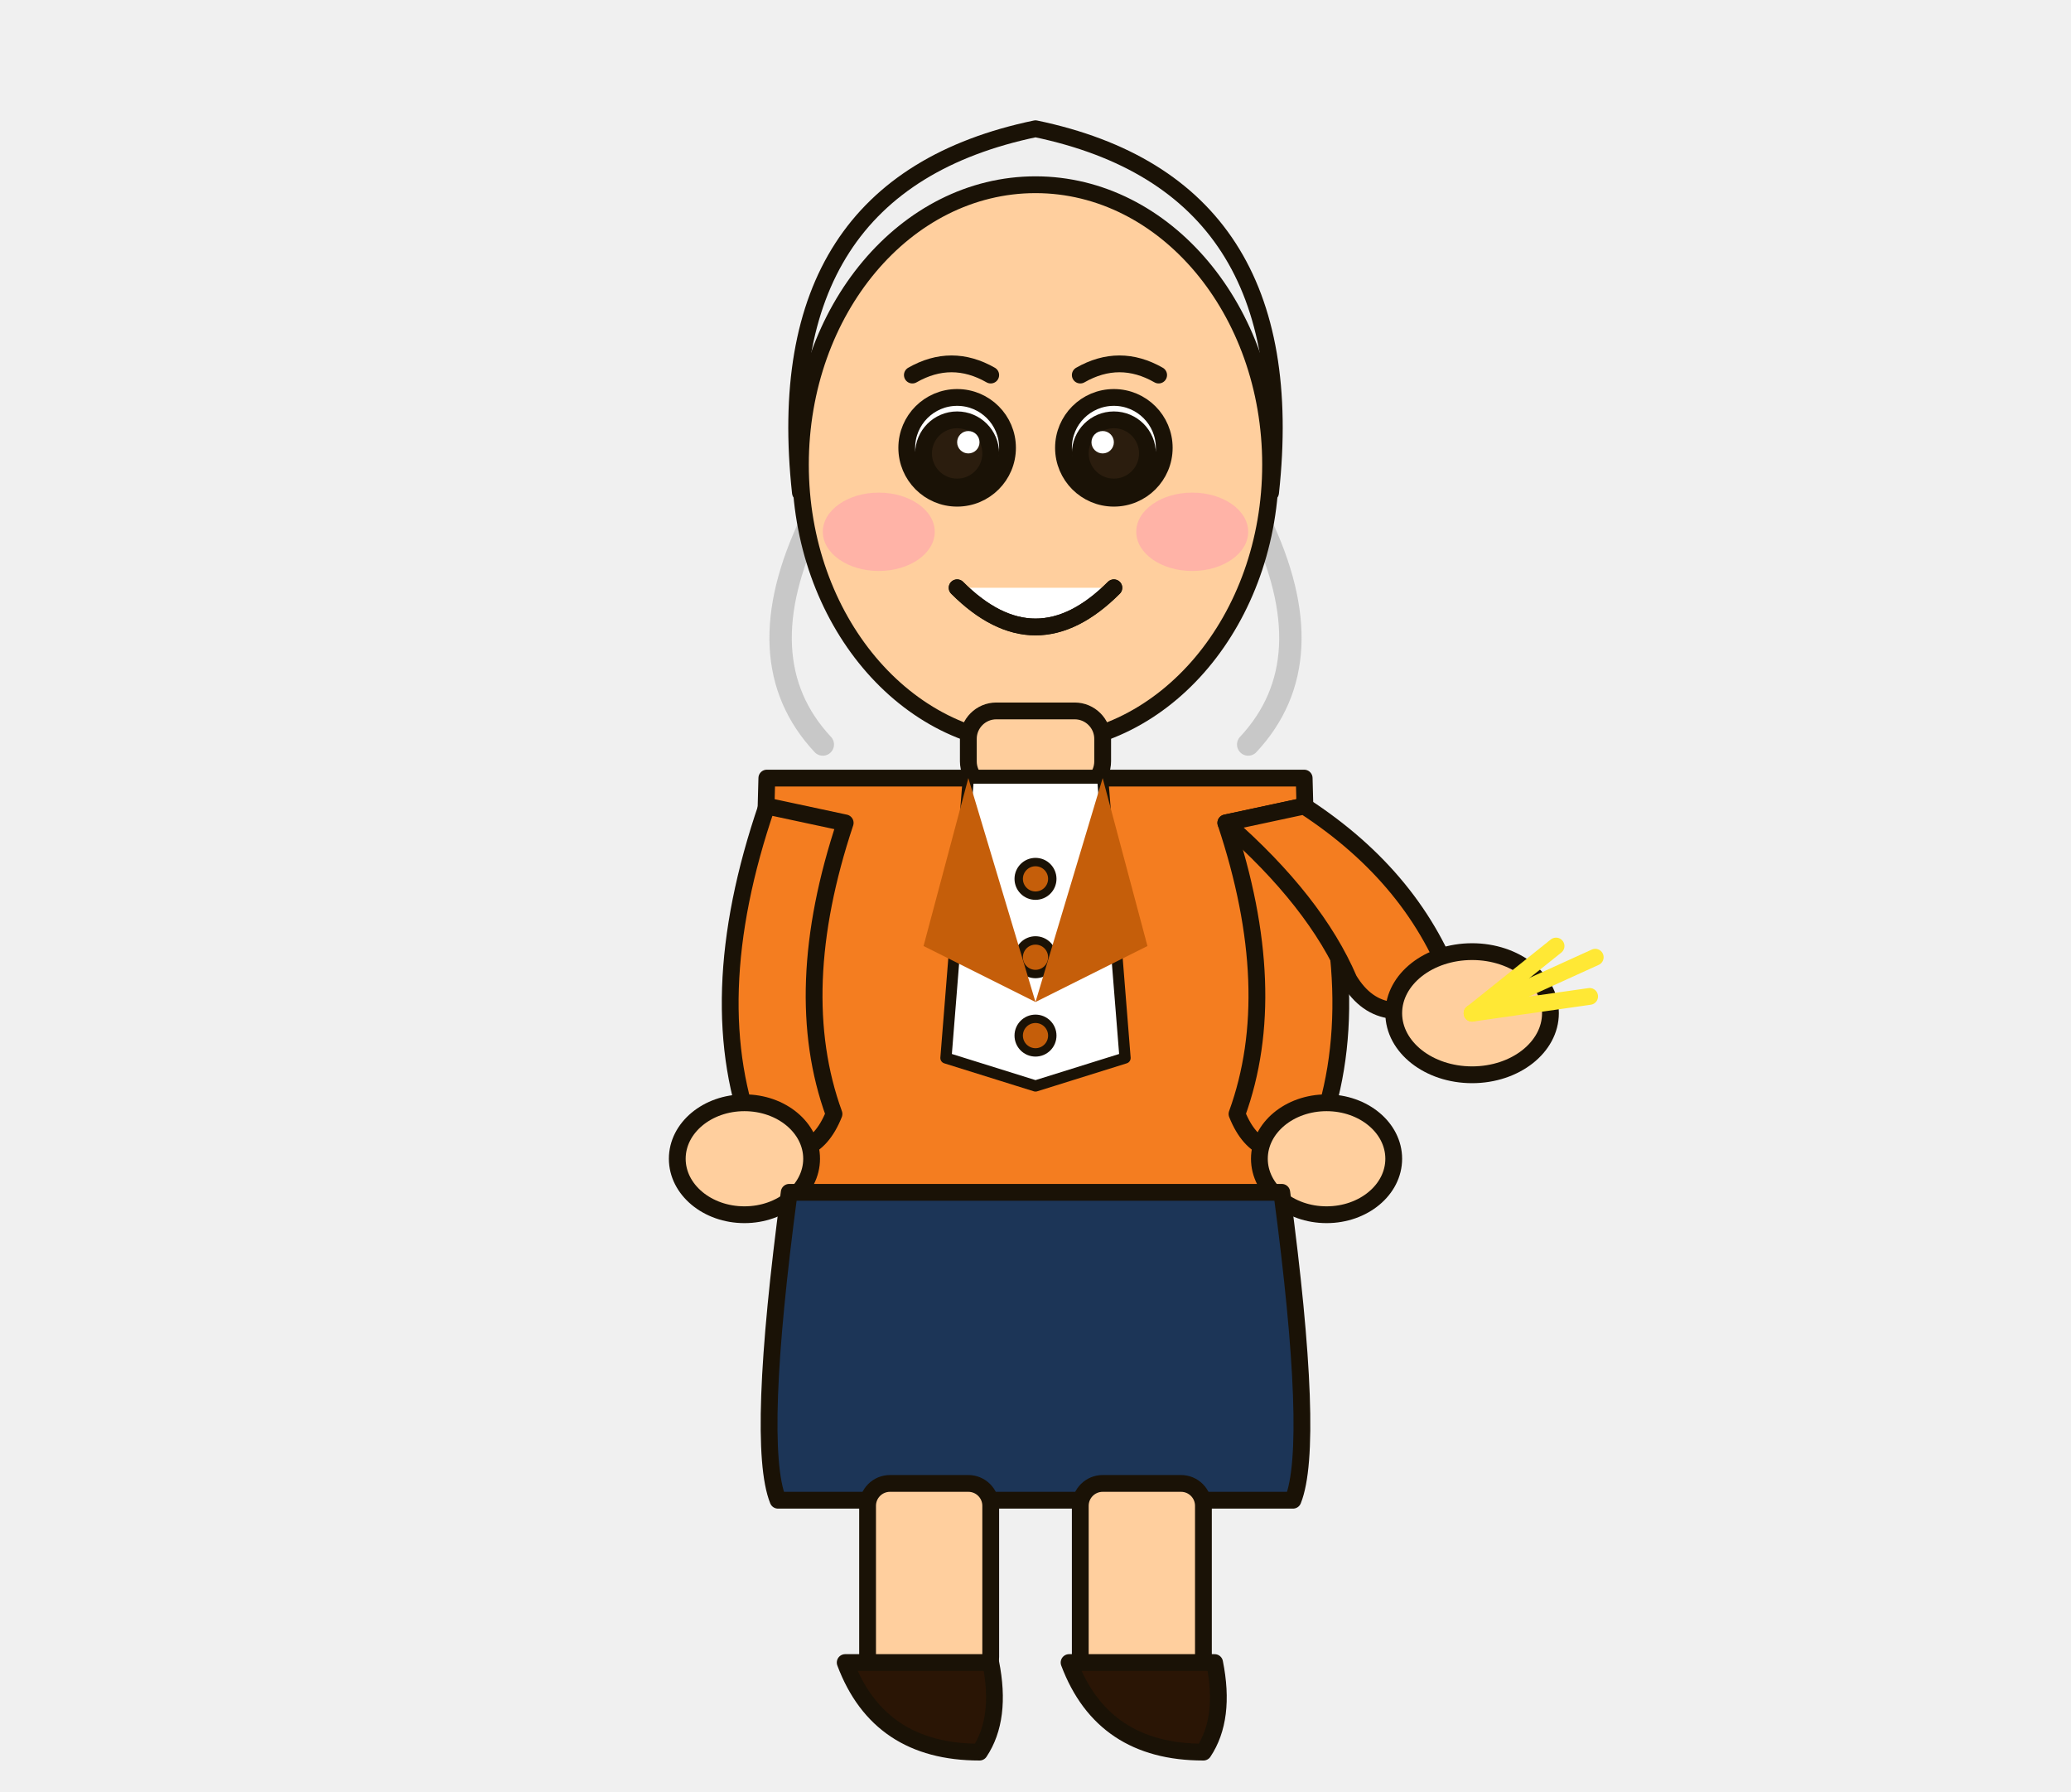
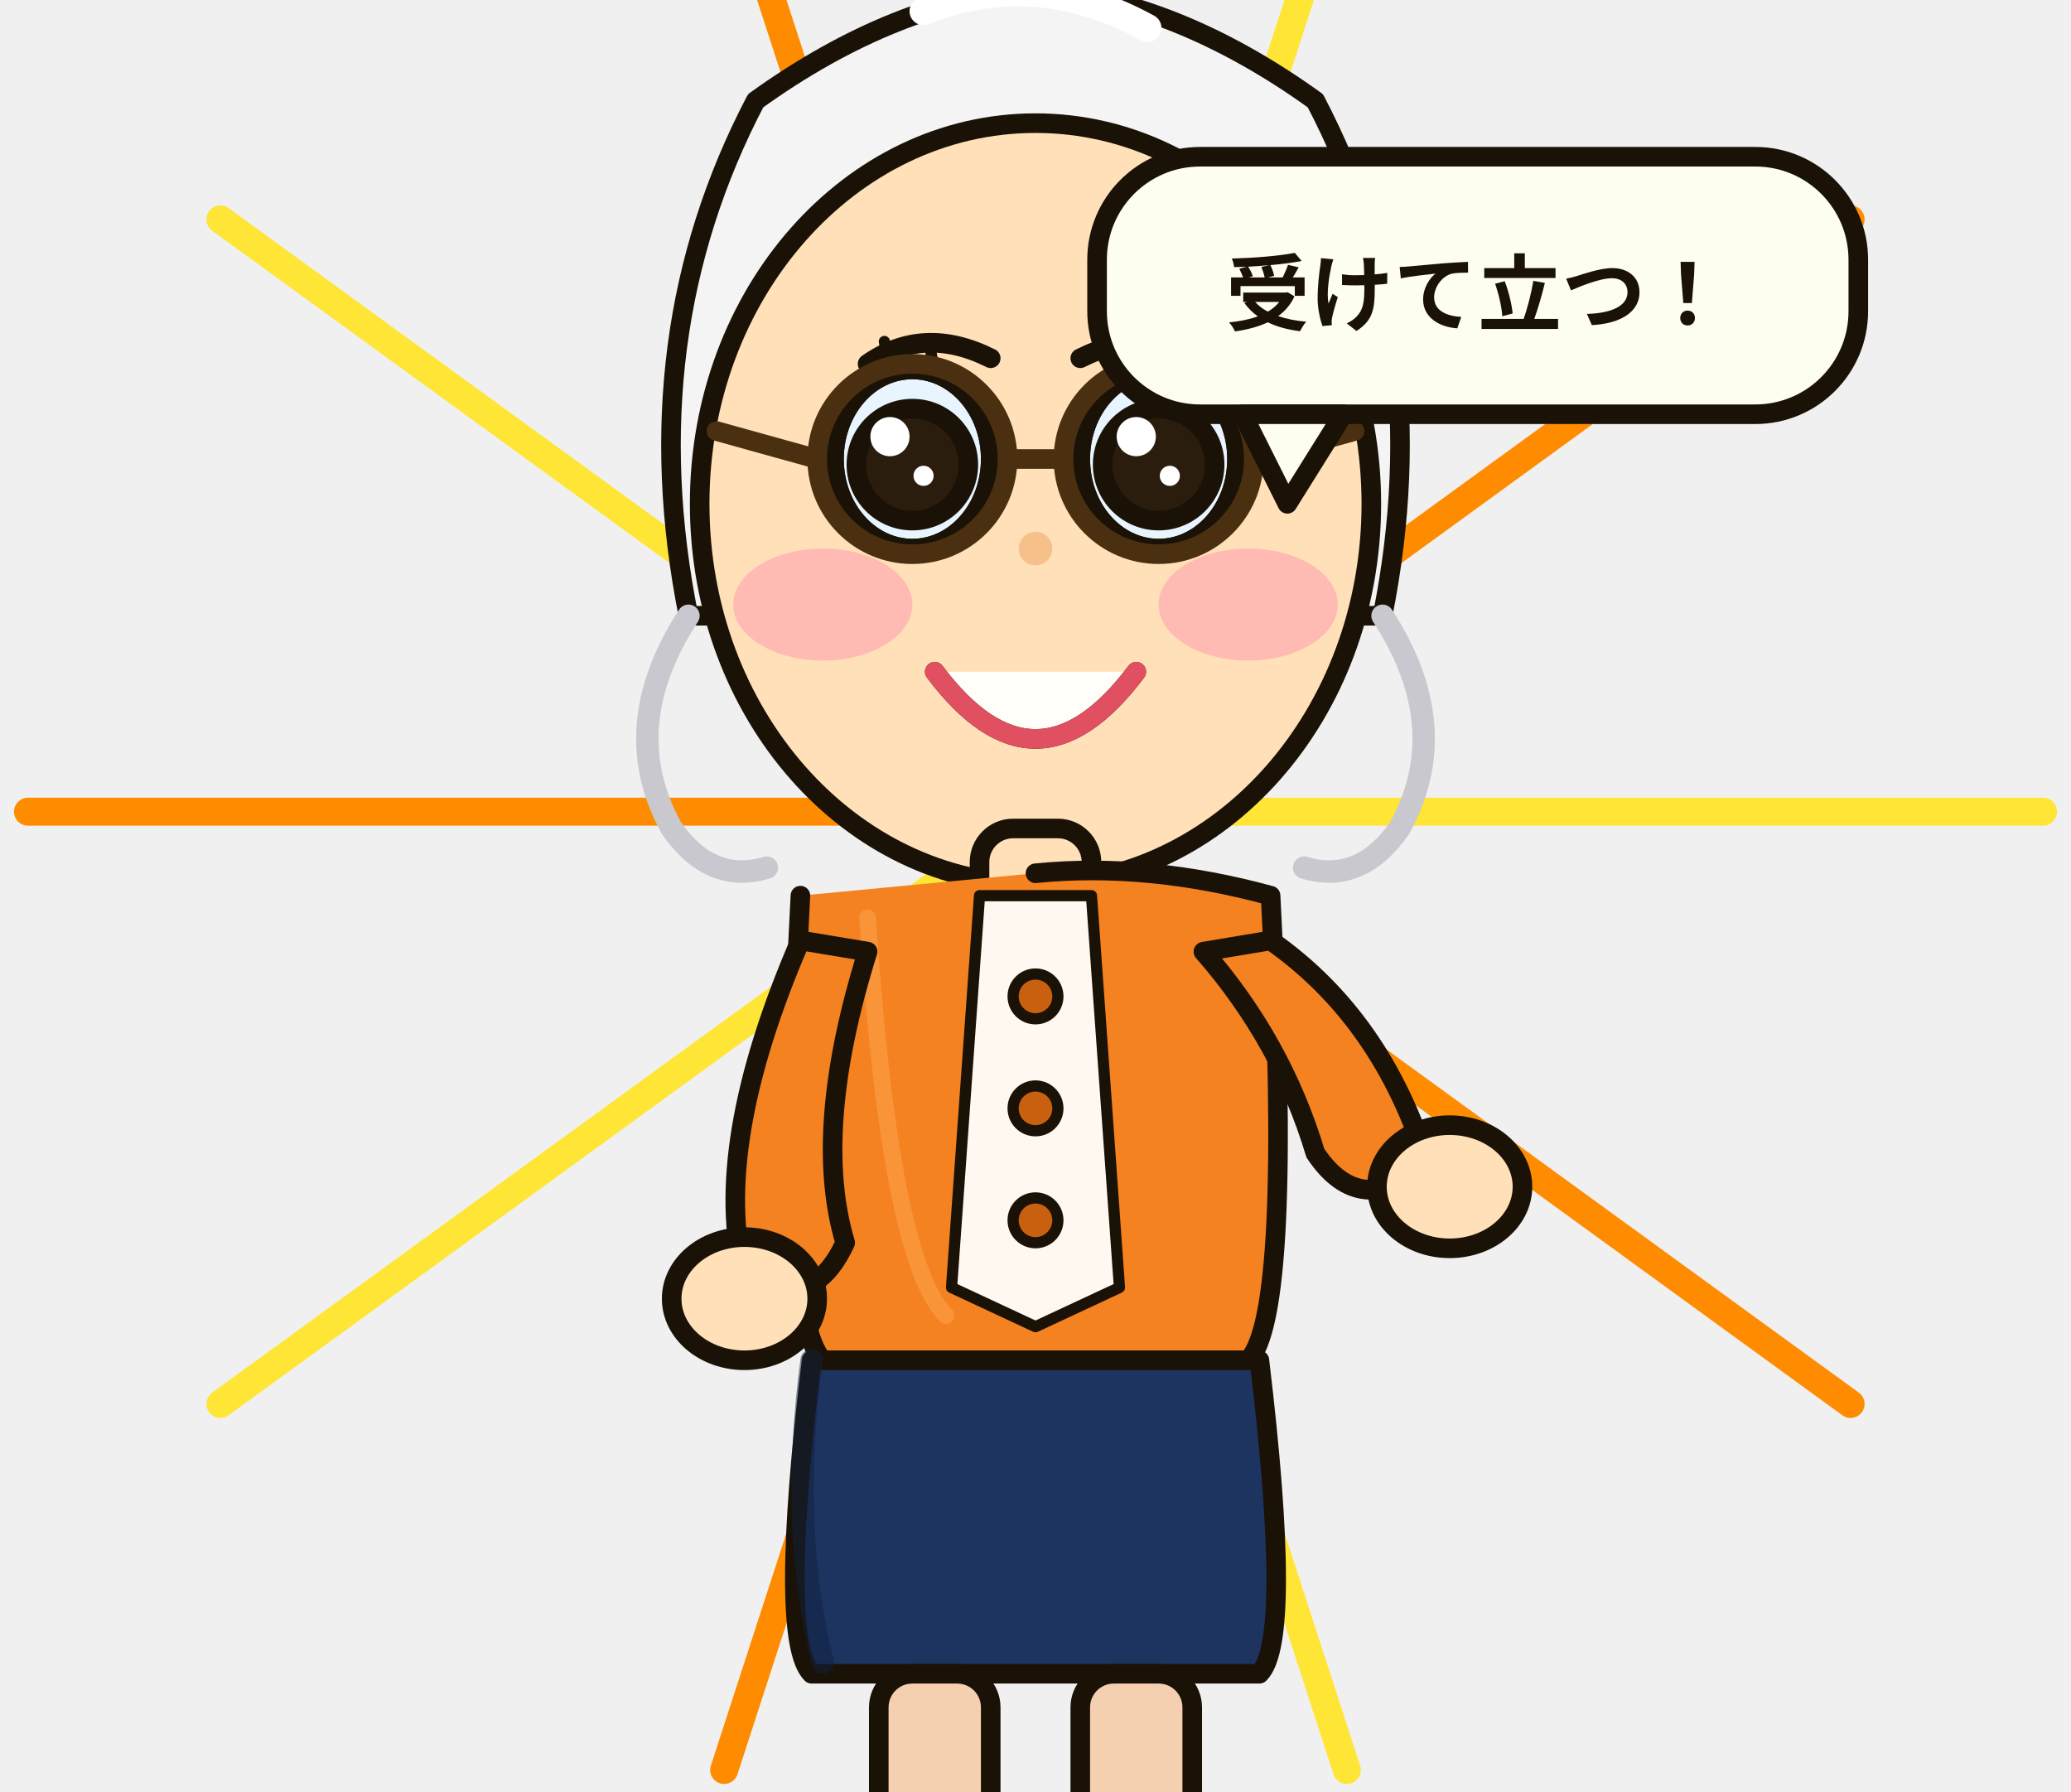
<svg xmlns="http://www.w3.org/2000/svg" width="370" height="320" viewBox="0 0 370 320">
-   <defs>
-     <filter id="shadow" x="-10%" y="-10%" width="120%" height="120%">
-       <feDropShadow dx="2" dy="3" stdDeviation="2" flood-color="#00000030" />
-     </filter>
-   </defs>
-   <ellipse cx="185" cy="75" rx="44" ry="48" fill="#C8C8C8" stroke="#1A1206" stroke-width="0" />
-   <path d="M 143,88 Q 137,33 185,23 Q 233,33 227,88 Z" fill="#EFEFEF" stroke="#1A1206" stroke-width="3" stroke-linejoin="round" stroke-linecap="round" />
-   <path d="M 145,93 Q 133,118 147,133" fill="none" stroke="#C8C8C8" stroke-width="4" stroke-linejoin="round" stroke-linecap="round" />
-   <path d="M 225,93 Q 237,118 223,133" fill="none" stroke="#C8C8C8" stroke-width="4" stroke-linejoin="round" stroke-linecap="round" />
-   <ellipse cx="185" cy="83" rx="42" ry="50" fill="#FFCF9E" stroke="#1A1206" stroke-width="3" />
-   <ellipse cx="157" cy="95" rx="10" ry="7" fill="#FFB3A7" stroke="none" stroke-width="0" />
-   <ellipse cx="213" cy="95" rx="10" ry="7" fill="#FFB3A7" stroke="none" stroke-width="0" />
-   <path d="M 163,67 Q 170,63 177,67" fill="none" stroke="#1A1206" stroke-width="3" stroke-linejoin="round" stroke-linecap="round" />
-   <path d="M 207,67 Q 200,63 193,67" fill="none" stroke="#1A1206" stroke-width="3" stroke-linejoin="round" stroke-linecap="round" />
-   <circle cx="171" cy="80" r="9" fill="#FFFFFF" stroke="#1A1206" stroke-width="3" />
-   <circle cx="199" cy="80" r="9" fill="#FFFFFF" stroke="#1A1206" stroke-width="3" />
-   <circle cx="171" cy="81" r="6" fill="#2B1D0E" stroke="#1A1206" stroke-width="3" />
-   <circle cx="199" cy="81" r="6" fill="#2B1D0E" stroke="#1A1206" stroke-width="3" />
-   <circle cx="173" cy="79" r="2" fill="#FFFFFF" stroke="none" stroke-width="3" />
-   <circle cx="197" cy="79" r="2" fill="#FFFFFF" stroke="none" stroke-width="3" />
-   <path d="M 171,105 Q 185,119 199,105" fill="#FFFFFF" stroke="#1A1206" stroke-width="3" stroke-linejoin="round" stroke-linecap="round" />
-   <path d="M 171,105 Q 185,119 199,105" fill="none" stroke="#1A1206" stroke-width="3" stroke-linejoin="round" stroke-linecap="round" />
-   <rect x="173" y="127" width="24" height="14" rx="5" fill="#FFCF9E" stroke="#1A1206" stroke-width="3" />
-   <path d="M 137,139 Q 135,204 143,214 L 227,214 Q 235,204 233,139 Z" fill="#F47D20" stroke="#1A1206" stroke-width="3" stroke-linejoin="round" stroke-linecap="round" />
-   <path d="M 173,139 L 169,189 L 185,194 L 201,189 L 197,139 Z" fill="#FFFFFF" stroke="#1A1206" stroke-width="2" stroke-linejoin="round" stroke-linecap="round" />
-   <circle cx="185" cy="157" r="3" fill="#C55E0A" stroke="#1A1206" stroke-width="1.5" />
-   <circle cx="185" cy="171" r="3" fill="#C55E0A" stroke="#1A1206" stroke-width="1.5" />
-   <circle cx="185" cy="185" r="3" fill="#C55E0A" stroke="#1A1206" stroke-width="1.5" />
-   <path d="M 173,139 L 165,169 L 185,179 Z" fill="#C55E0A" stroke="none" stroke-width="3" stroke-linejoin="round" stroke-linecap="round" />
-   <path d="M 197,139 L 205,169 L 185,179 Z" fill="#C55E0A" stroke="none" stroke-width="3" stroke-linejoin="round" stroke-linecap="round" />
-   <path d="M 137,144 Q 125,179 135,204 Q 145,209 149,199 Q 141,177 151,147 Z" fill="#F47D20" stroke="#1A1206" stroke-width="3" stroke-linejoin="round" stroke-linecap="round" />
-   <ellipse cx="133" cy="207" rx="12" ry="10" fill="#FFCF9E" stroke="#1A1206" stroke-width="3" />
-   <path d="M 233,144 Q 245,179 235,204 Q 225,209 221,199 Q 229,177 219,147 Z" fill="#F47D20" stroke="#1A1206" stroke-width="3" stroke-linejoin="round" stroke-linecap="round" />
-   <ellipse cx="237" cy="207" rx="12" ry="10" fill="#FFCF9E" stroke="#1A1206" stroke-width="3" />
-   <path d="M 141,213 Q 135,258 139,268 L 231,268 Q 235,258 229,213 Z" fill="#1C3557" stroke="#1A1206" stroke-width="3" stroke-linejoin="round" stroke-linecap="round" />
-   <rect x="155" y="265" width="22" height="35" rx="4" fill="#FFCF9E" stroke="#1A1206" stroke-width="3" />
-   <rect x="193" y="265" width="22" height="35" rx="4" fill="#FFCF9E" stroke="#1A1206" stroke-width="3" />
-   <path d="M 151,297 Q 157,313 175,313 Q 179,307 177,297 Z" fill="#2A1505" stroke="#1A1206" stroke-width="3" stroke-linejoin="round" stroke-linecap="round" />
-   <path d="M 191,297 Q 197,313 215,313 Q 219,307 217,297 Z" fill="#2A1505" stroke="#1A1206" stroke-width="3" stroke-linejoin="round" stroke-linecap="round" />
-   <path d="M 233,144 Q 253,157 260,177 Q 247,185 241,175 Q 235,161 219,147 Z" fill="#F47D20" stroke="#1A1206" stroke-width="3" stroke-linejoin="round" stroke-linecap="round" />
-   <ellipse cx="263" cy="181" rx="14" ry="11" fill="#FFCF9E" stroke="#1A1206" stroke-width="3" />
-   <line x1="263" y1="181" x2="278" y2="169" stroke="#FFE835" stroke-width="3" stroke-linecap="round" />
-   <line x1="263" y1="181" x2="285" y2="171" stroke="#FFE835" stroke-width="3" stroke-linecap="round" />
-   <line x1="263" y1="181" x2="284" y2="178" stroke="#FFE835" stroke-width="3" stroke-linecap="round" />
+   <line x1="185" y1="145" x2="365.0" y2="145.0" stroke="#FFE535" stroke-width="5" stroke-linecap="round" />
+   <line x1="185" y1="145" x2="330.623" y2="250.801" stroke="#FF8C00" stroke-width="5" stroke-linecap="round" />
+   <line x1="185" y1="145" x2="240.623" y2="316.19" stroke="#FFE535" stroke-width="5" stroke-linecap="round" />
+   <line x1="185" y1="145" x2="129.377" y2="316.19" stroke="#FF8C00" stroke-width="5" stroke-linecap="round" />
+   <line x1="185" y1="145" x2="39.377" y2="250.801" stroke="#FFE535" stroke-width="5" stroke-linecap="round" />
+   <line x1="185" y1="145" x2="5.0" y2="145" stroke="#FF8C00" stroke-width="5" stroke-linecap="round" />
+   <line x1="185" y1="145" x2="39.377" y2="39.199" stroke="#FFE535" stroke-width="5" stroke-linecap="round" />
+   <line x1="185" y1="145" x2="129.377" y2="-26.19" stroke="#FF8C00" stroke-width="5" stroke-linecap="round" />
+   <line x1="185" y1="145" x2="240.623" y2="-26.19" stroke="#FFE535" stroke-width="5" stroke-linecap="round" />
+   <line x1="185" y1="145" x2="330.623" y2="39.199" stroke="#FF8C00" stroke-width="5" stroke-linecap="round" />
+   <path d="M 123,110 Q 113,60 135,18 Q 160,0 185,-2 Q 210,0 235,18 Q 257,60 247,110 Z" fill="#F4F4F4" stroke="#1A1206" stroke-width="3.5" stroke-linecap="round" stroke-linejoin="round" />
+   <path d="M 123,110 Q 110,130 120,148 Q 127,158 137,155" fill="none" stroke="#C8C8CE" stroke-width="4" stroke-linecap="round" stroke-linejoin="round" />
+   <path d="M 247,110 Q 260,130 250,148 Q 243,158 233,155" fill="none" stroke="#C8C8CE" stroke-width="4" stroke-linecap="round" stroke-linejoin="round" />
+   <path d="M 165,2 Q 185,-6 205,5" fill="none" stroke="#FFFFFF" stroke-width="5" stroke-linecap="round" stroke-linejoin="round" />
+   <ellipse cx="185" cy="90" rx="60" ry="68" fill="#FFE0B8" stroke="#1A1206" stroke-width="3.5" />
+   <ellipse cx="147" cy="108" rx="16" ry="10" fill="#FFAAB0" stroke="none" stroke-width="0" opacity="0.7" />
+   <ellipse cx="223" cy="108" rx="16" ry="10" fill="#FFAAB0" stroke="none" stroke-width="0" opacity="0.7" />
+   <path d="M 155,65 Q 165,58 177,64" fill="none" stroke="#1A1206" stroke-width="3.5" stroke-linecap="round" stroke-linejoin="round" />
+   <path d="M 215,65 Q 205,58 193,64" fill="none" stroke="#1A1206" stroke-width="3.5" stroke-linecap="round" stroke-linejoin="round" />
+   <ellipse cx="163" cy="82" rx="14" ry="16" fill="#E8F5FF" stroke="#1A1206" stroke-width="3.5" />
+   <ellipse cx="207" cy="82" rx="14" ry="16" fill="#E8F5FF" stroke="#1A1206" stroke-width="3.5" />
+   <circle cx="163" cy="83" r="10" fill="#2B1D0E" stroke="#1A1206" stroke-width="3.5" />
+   <circle cx="207" cy="83" r="10" fill="#2B1D0E" stroke="#1A1206" stroke-width="3.5" />
+   <circle cx="159" cy="78" r="3.5" fill="#FFFFFF" stroke="none" stroke-width="3.5" />
+   <circle cx="203" cy="78" r="3.5" fill="#FFFFFF" stroke="none" stroke-width="3.5" />
+   <circle cx="165" cy="85" r="1.8" fill="#FFFFFF" stroke="none" stroke-width="3.5" />
+   <circle cx="209" cy="85" r="1.8" fill="#FFFFFF" stroke="none" stroke-width="3.5" />
+   <line x1="159" y1="67" x2="158" y2="61" stroke="#1A1206" stroke-width="2" stroke-linecap="round" />
+   <line x1="203" y1="67" x2="204" y2="61" stroke="#1A1206" stroke-width="2" stroke-linecap="round" />
+   <line x1="167" y1="67" x2="166" y2="61" stroke="#1A1206" stroke-width="2" stroke-linecap="round" />
+   <line x1="211" y1="67" x2="212" y2="61" stroke="#1A1206" stroke-width="2" stroke-linecap="round" />
+   <ellipse cx="163" cy="82" rx="14" ry="16" fill="none" stroke="#1A1206" stroke-width="3.5" />
+   <ellipse cx="207" cy="82" rx="14" ry="16" fill="none" stroke="#1A1206" stroke-width="3.5" />
+   <circle cx="185" cy="98" r="3" fill="#F5C08A" stroke="none" stroke-width="3.5" />
+   <path d="M 167,120 Q 185,144 203,120" fill="#FFFEF8" stroke="#1A1206" stroke-width="3.5" stroke-linecap="round" stroke-linejoin="round" />
+   <path d="M 167,120 Q 185,144 203,120" fill="none" stroke="#E05060" stroke-width="3.5" stroke-linecap="round" stroke-linejoin="round" />
+   <circle cx="163" cy="82" r="17" fill="none" stroke="#4A3010" stroke-width="3.5" />
+   <circle cx="207" cy="82" r="17" fill="none" stroke="#4A3010" stroke-width="3.5" />
+   <line x1="180" y1="82" x2="190" y2="82" stroke="#4A3010" stroke-width="3.5" stroke-linecap="round" />
+   <line x1="146" y1="82" x2="128" y2="77" stroke="#4A3010" stroke-width="3.5" stroke-linecap="round" />
+   <line x1="224" y1="82" x2="242" y2="77" stroke="#4A3010" stroke-width="3.5" stroke-linecap="round" />
+   <rect x="175" y="148" width="20" height="18" rx="6" fill="#FFE0B8" stroke="#1A1206" stroke-width="3.5" />
+   <path d="M 143,160 Q 139,235 147,243 L 223,243 Q 231,235 227,160 Q 205,154 185,156 Q 165,154 Z" fill="#F58220" stroke="#1A1206" stroke-width="3.5" stroke-linecap="round" stroke-linejoin="round" />
+   <path d="M 155,164 Q 159,225 169,235" fill="none" stroke="#FFB060" stroke-width="3" stroke-linecap="round" stroke-linejoin="round" opacity="0.4" />
+   <path d="M 175,160 L 170,230 L 185,237 L 200,230 L 195,160 Z" fill="#FFF8F0" stroke="#1A1206" stroke-width="2" stroke-linecap="round" stroke-linejoin="round" />
+   <circle cx="185" cy="178" r="4" fill="#C86010" stroke="#1A1206" stroke-width="2" />
+   <circle cx="185" cy="198" r="4" fill="#C86010" stroke="#1A1206" stroke-width="2" />
+   <circle cx="185" cy="218" r="4" fill="#C86010" stroke="#1A1206" stroke-width="2" />
+   <path d="M 143,168 Q 127,205 133,228 Q 145,235 151,222 Q 145,202 155,170 Z" fill="#F58220" stroke="#1A1206" stroke-width="3.5" stroke-linecap="round" stroke-linejoin="round" />
+   <ellipse cx="133" cy="232" rx="13" ry="11" fill="#FFE0B8" stroke="#1A1206" stroke-width="3.5" />
+   <path d="M 227,168 Q 247,182 255,208 Q 243,218 235,206 Q 229,186 215,170 Z" fill="#F58220" stroke="#1A1206" stroke-width="3.5" stroke-linecap="round" stroke-linejoin="round" />
+   <ellipse cx="259" cy="212" rx="13" ry="11" fill="#FFE0B8" stroke="#1A1206" stroke-width="3.5" />
+   <path d="M 145,243 Q 139,293 145,299 L 225,299 Q 231,293 225,243 Z" fill="#1D3461" stroke="#1A1206" stroke-width="3.5" stroke-linecap="round" stroke-linejoin="round" />
+   <path d="M 145,243 Q 141,273 147,297" fill="none" stroke="#0F1F3D" stroke-width="4" stroke-linecap="round" stroke-linejoin="round" opacity="0.5" />
+   <rect x="157" y="299" width="20" height="38" rx="6" fill="#F5D0B0" stroke="#1A1206" stroke-width="3.5" />
+   <rect x="193" y="299" width="20" height="38" rx="6" fill="#F5D0B0" stroke="#1A1206" stroke-width="3.5" />
+   <path d="M 153,337 Q 157,353 177,353 Q 183,347 179,337 Z" fill="#221408" stroke="#1A1206" stroke-width="3.5" stroke-linecap="round" stroke-linejoin="round" />
+   <path d="M 189,337 Q 193,347 199,353 Q 219,353 223,343 Q 219,337 Z" fill="#221408" stroke="#1A1206" stroke-width="3.5" stroke-linecap="round" stroke-linejoin="round" />
+   <path d="M 159,339 Q 163,343 167,341" fill="none" stroke="#888" stroke-width="1.5" stroke-linecap="round" stroke-linejoin="round" />
+   <path d="M 195,339 Q 199,343 203,341" fill="none" stroke="#888" stroke-width="1.5" stroke-linecap="round" stroke-linejoin="round" />
+   <rect x="196" y="28" width="136" height="46" rx="18.4" fill="#FEFEF0" stroke="#1A1206" stroke-width="3.5" />
+   <path d="M 222,74 L 230,90 L 240,74 Z" fill="#FEFEF0" stroke="#1A1206" stroke-width="3.5" stroke-linecap="round" stroke-linejoin="round" />
+   <text x="264" y="58" font-size="15" font-weight="bold" font-family="'Hiragino Maru Gothic Pro', 'Rounded Mplus 1c', sans-serif" fill="#1A1206" text-anchor="middle">受けて立つ！</text>
</svg>
